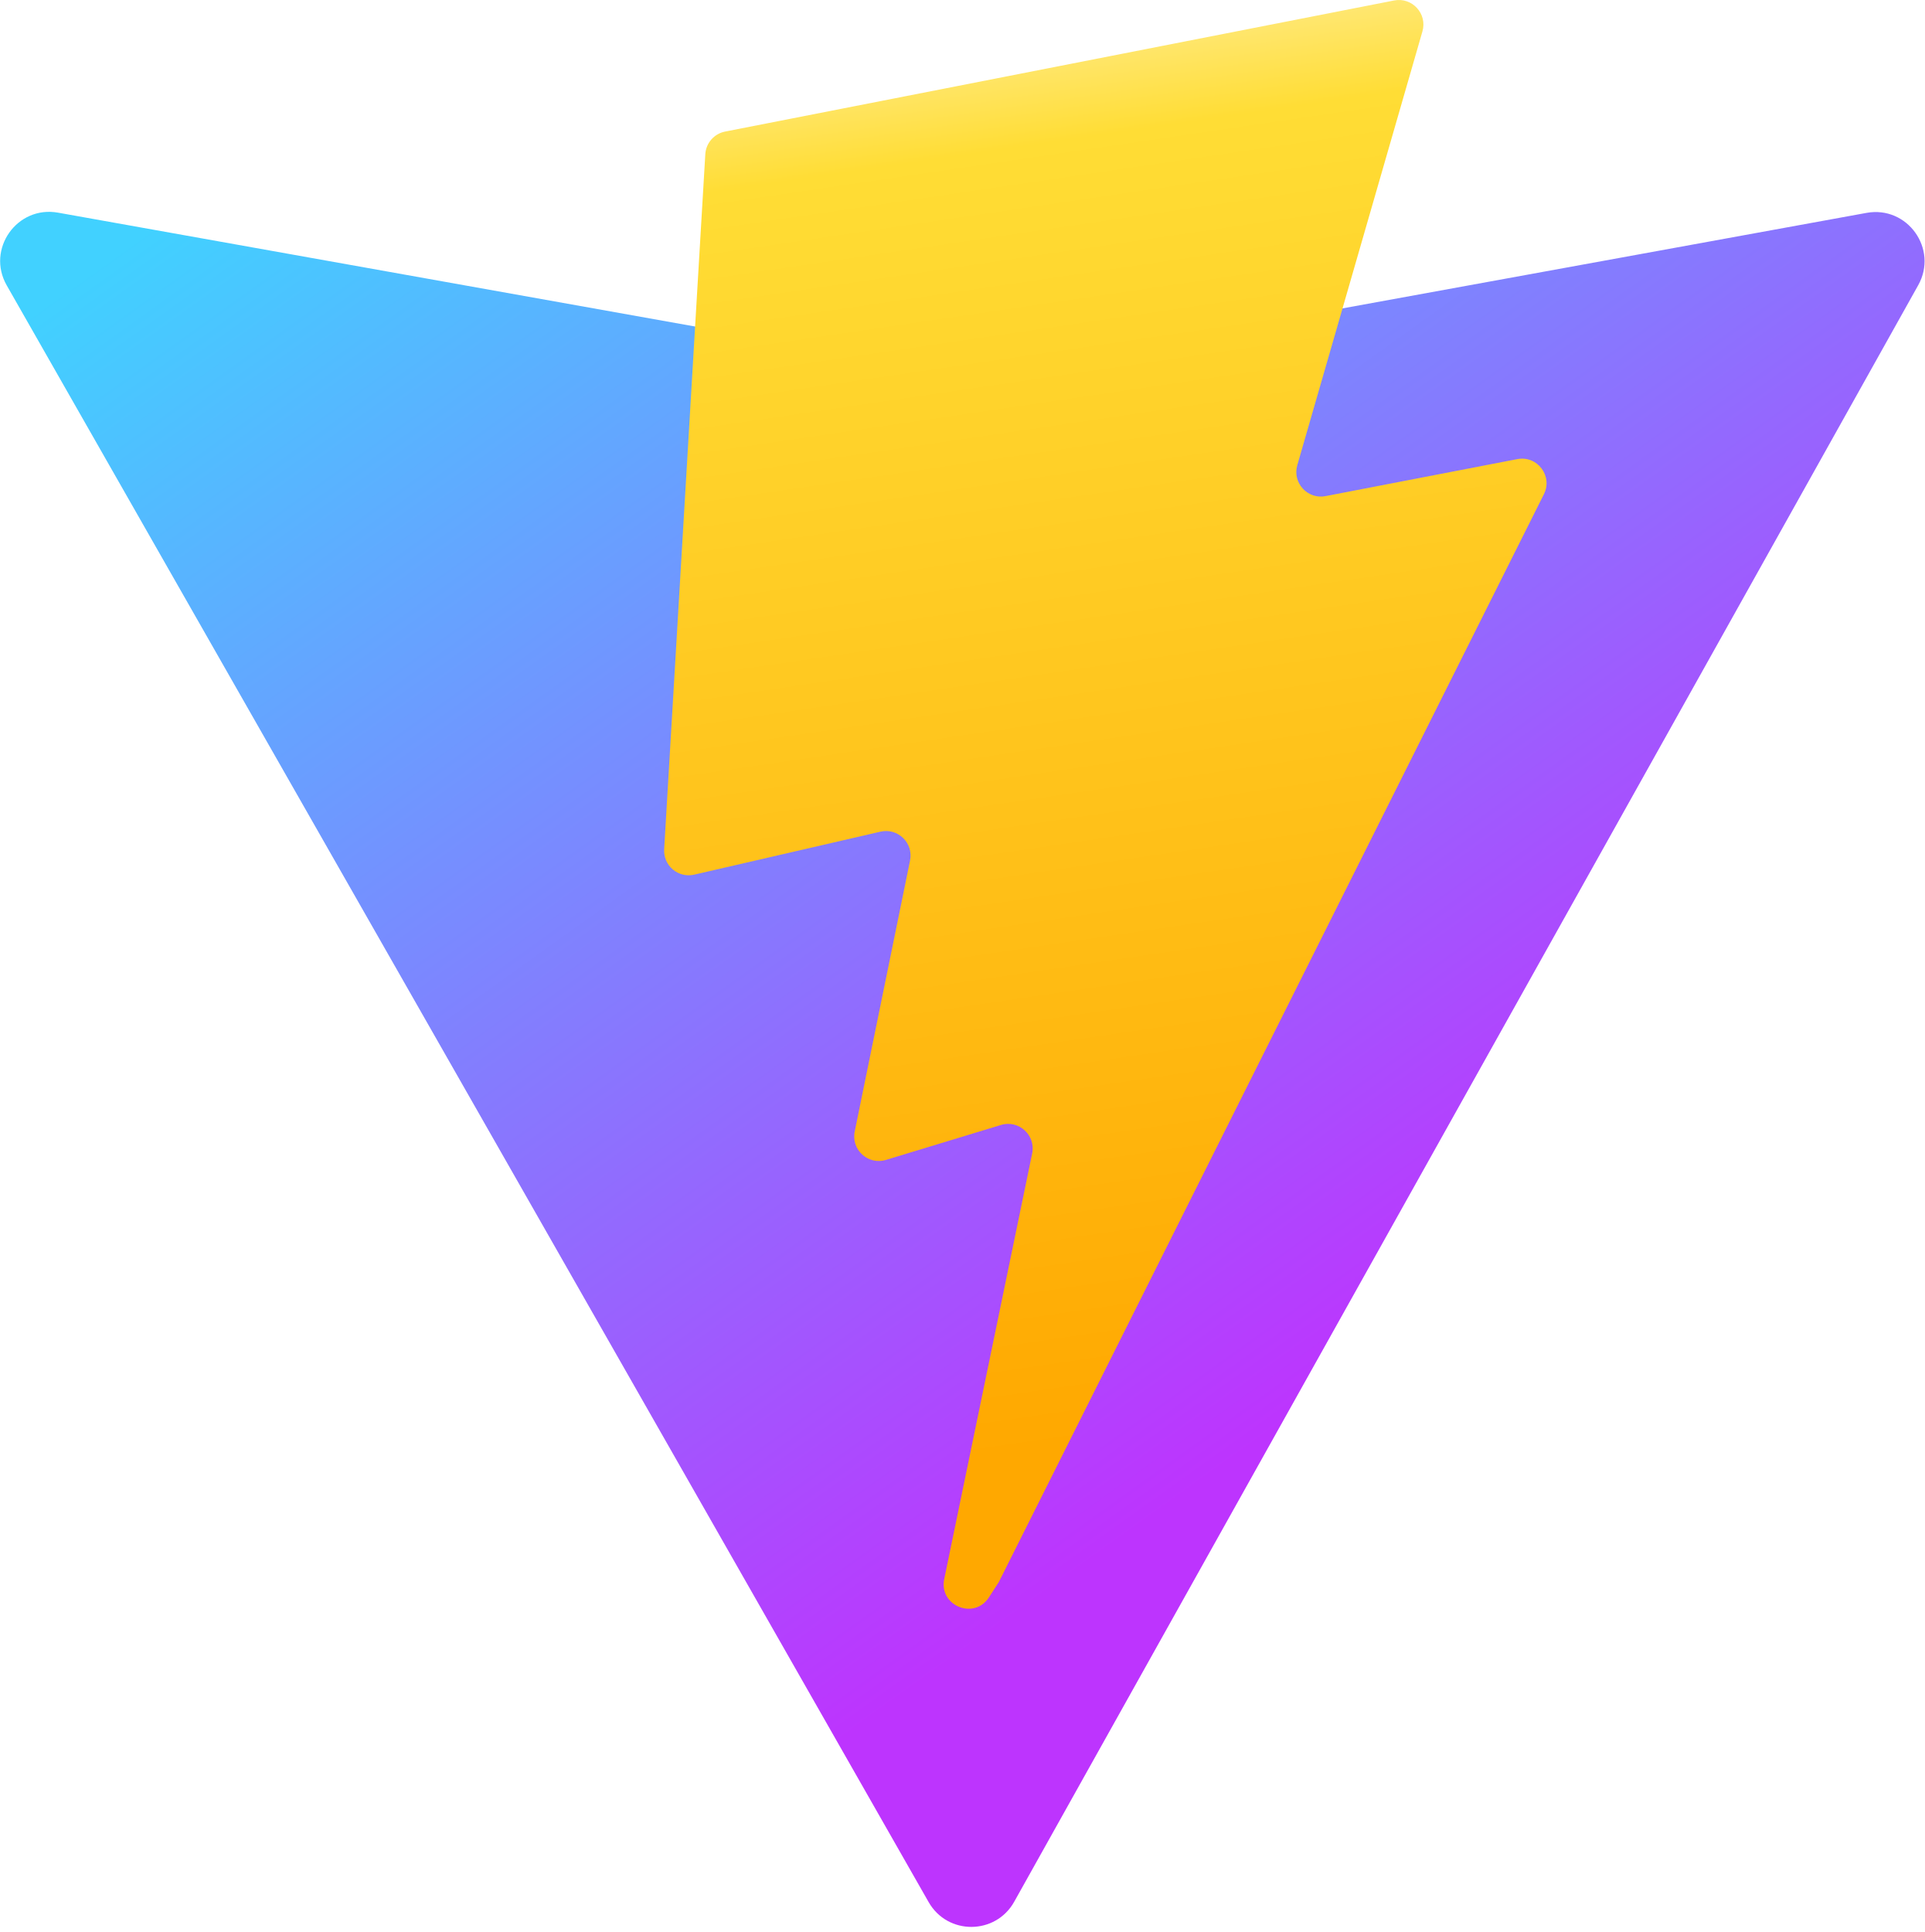
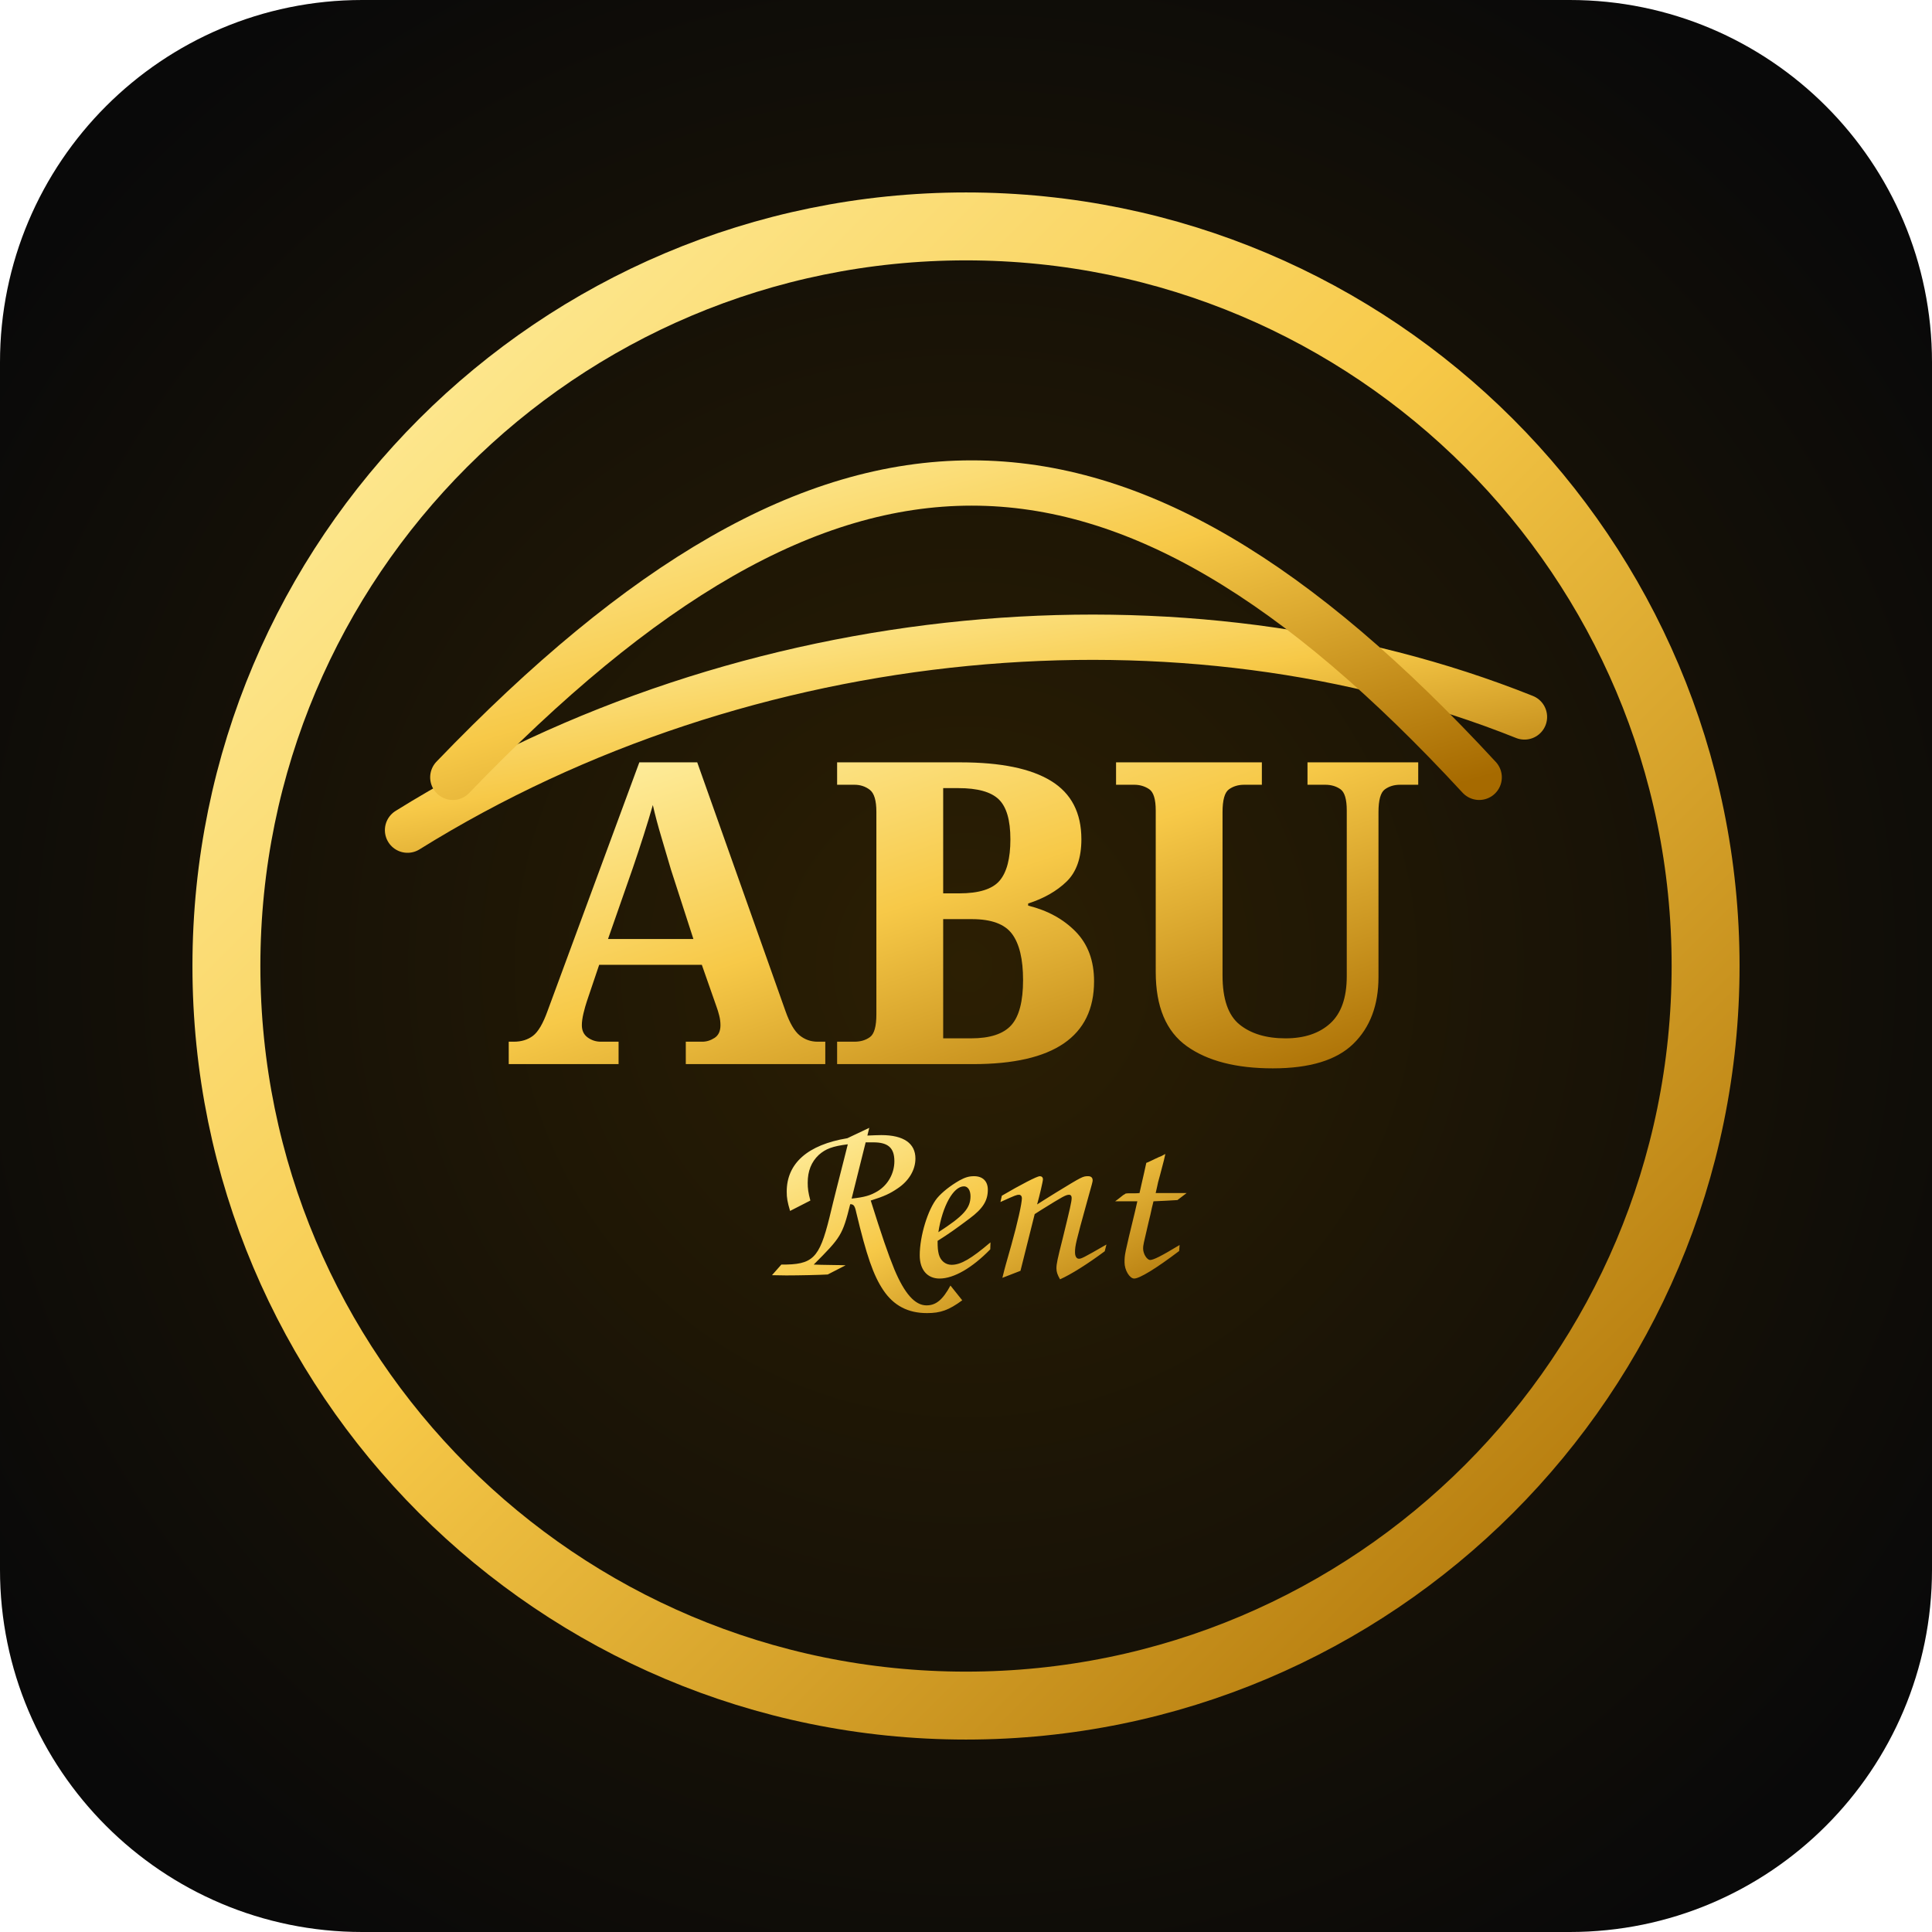
- <svg xmlns="http://www.w3.org/2000/svg" aria-hidden="true" role="img" class="iconify iconify--logos" width="31.88" height="32" preserveAspectRatio="xMidYMid meet" viewBox="0 0 256 257">
+ <svg xmlns="http://www.w3.org/2000/svg" viewBox="0 0 512 512">
  <defs>
-     <linearGradient id="IconifyId1813088fe1fbc01fb466" x1="-.828%" x2="57.636%" y1="7.652%" y2="78.411%">
-       <stop offset="0%" stop-color="#41D1FF" />
-       <stop offset="100%" stop-color="#BD34FE" />
-     </linearGradient>
-     <linearGradient id="IconifyId1813088fe1fbc01fb467" x1="43.376%" x2="50.316%" y1="2.242%" y2="89.03%">
-       <stop offset="0%" stop-color="#FFEA83" />
-       <stop offset="8.333%" stop-color="#FFDD35" />
-       <stop offset="100%" stop-color="#FFA800" />
+     <radialGradient id="bg" cx="50%" cy="50%" r="60%">
+       <stop offset="0%" stop-color="#2c1f03" />
+       <stop offset="100%" stop-color="#090909" />
+     </radialGradient>
+     <linearGradient id="gold" x1="0%" y1="0%" x2="100%" y2="100%">
+       <stop offset="0%" stop-color="#fff2a8" />
+       <stop offset="45%" stop-color="#f7c948" />
+       <stop offset="100%" stop-color="#a66a00" />
    </linearGradient>
  </defs>
-   <path fill="url(#IconifyId1813088fe1fbc01fb466)" d="M255.153 37.938L134.897 252.976c-2.483 4.44-8.862 4.466-11.382.048L.875 37.958c-2.746-4.814 1.371-10.646 6.827-9.67l120.385 21.517a6.537 6.537 0 0 0 2.322-.004l117.867-21.483c5.438-.991 9.574 4.796 6.877 9.62Z" />
-   <path fill="url(#IconifyId1813088fe1fbc01fb467)" d="M185.432.063L96.44 17.501a3.268 3.268 0 0 0-2.634 3.014l-5.474 92.456a3.268 3.268 0 0 0 3.997 3.378l24.777-5.718c2.318-.535 4.413 1.507 3.936 3.838l-7.361 36.047c-.495 2.426 1.782 4.5 4.151 3.78l15.304-4.649c2.372-.72 4.652 1.36 4.15 3.788l-11.698 56.621c-.732 3.542 3.979 5.473 5.943 2.437l1.313-2.028l72.516-144.72c1.215-2.423-.88-5.186-3.54-4.672l-25.505 4.922c-2.396.462-4.435-1.77-3.759-4.114l16.646-57.705c.677-2.35-1.37-4.583-3.769-4.113Z" />
+   <rect width="512" height="512" rx="96" fill="url(#bg)" />
+   <circle cx="256" cy="256" r="196" fill="none" stroke="url(#gold)" stroke-width="18" />
+   <path d="M108 220c90-56 206-66 296-30" fill="none" stroke="url(#gold)" stroke-width="12" stroke-linecap="round" />
+   <path d="M120 206c100-104 176-104 272 0" fill="none" stroke="url(#gold)" stroke-width="12" stroke-linecap="round" />
+   <text x="256" y="282" text-anchor="middle" fill="url(#gold)" font-family="Georgia, serif" font-size="112" font-weight="700">ABU</text>
+   <text x="256" y="338" text-anchor="middle" fill="url(#gold)" font-family="Brush Script MT, cursive" font-size="64">Rent</text>
</svg>
